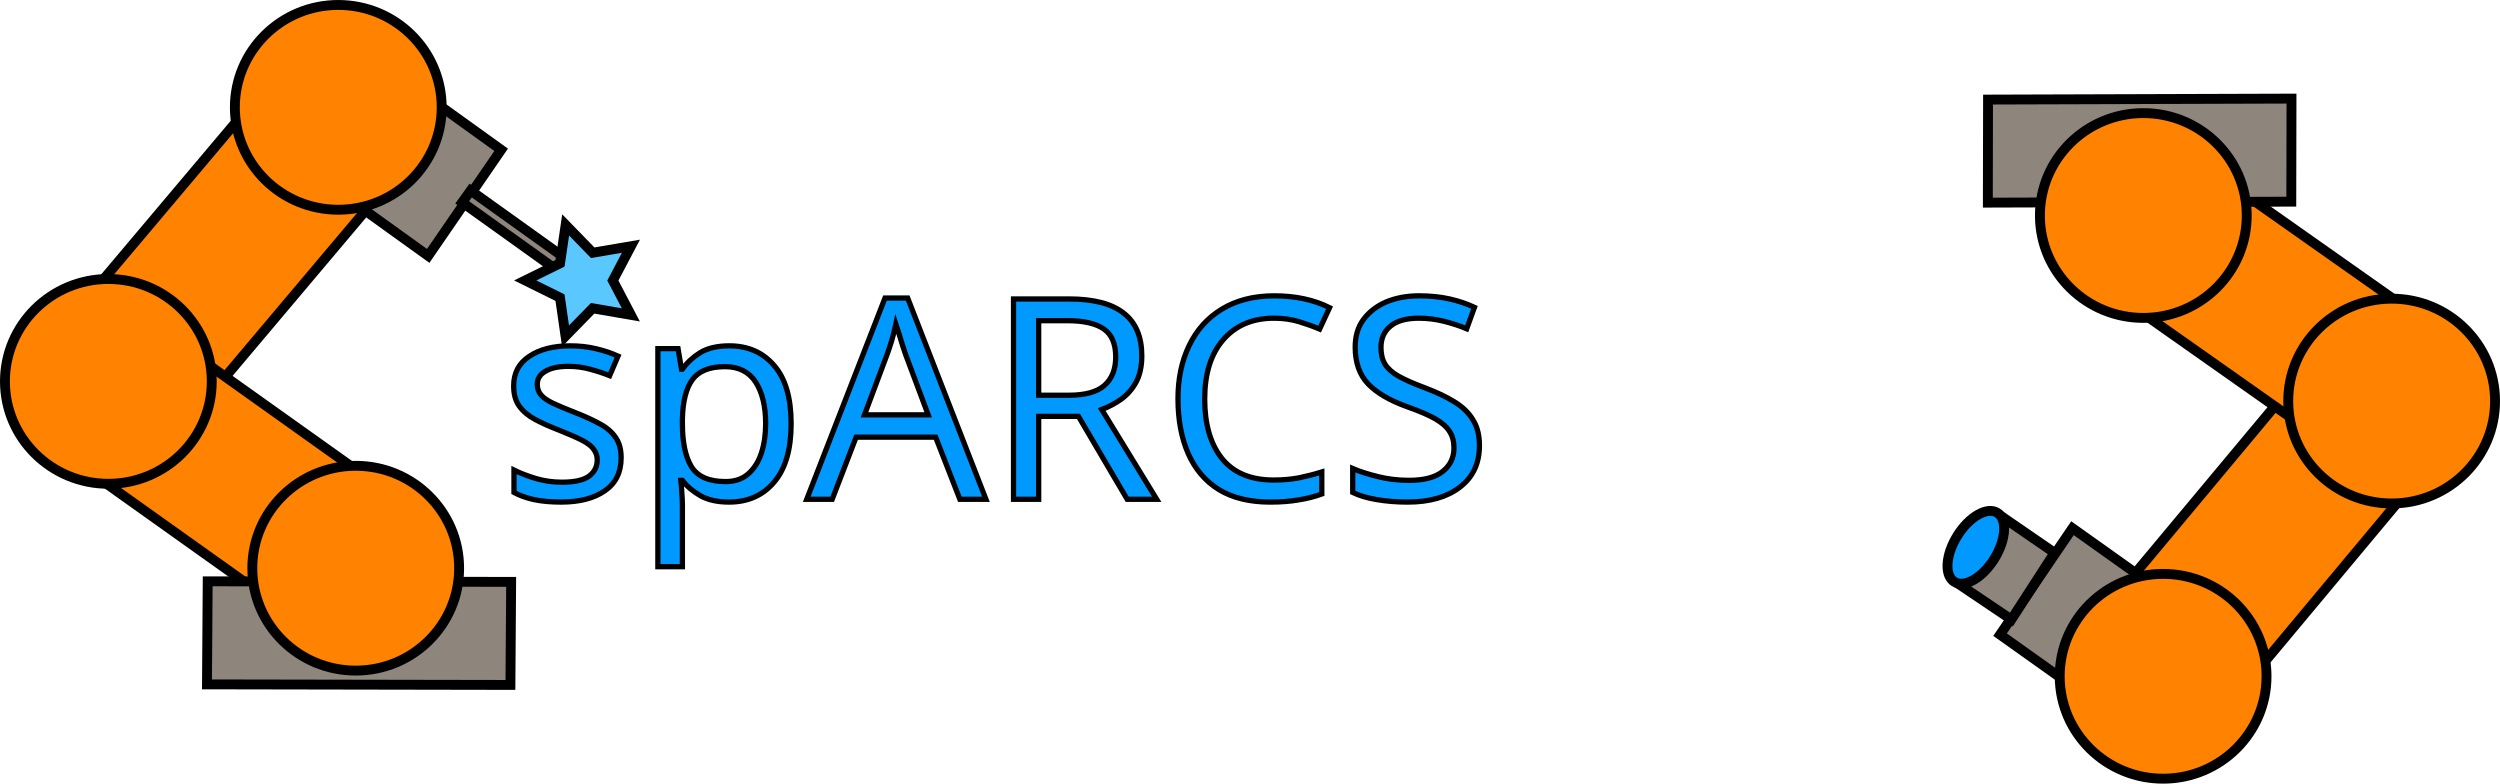
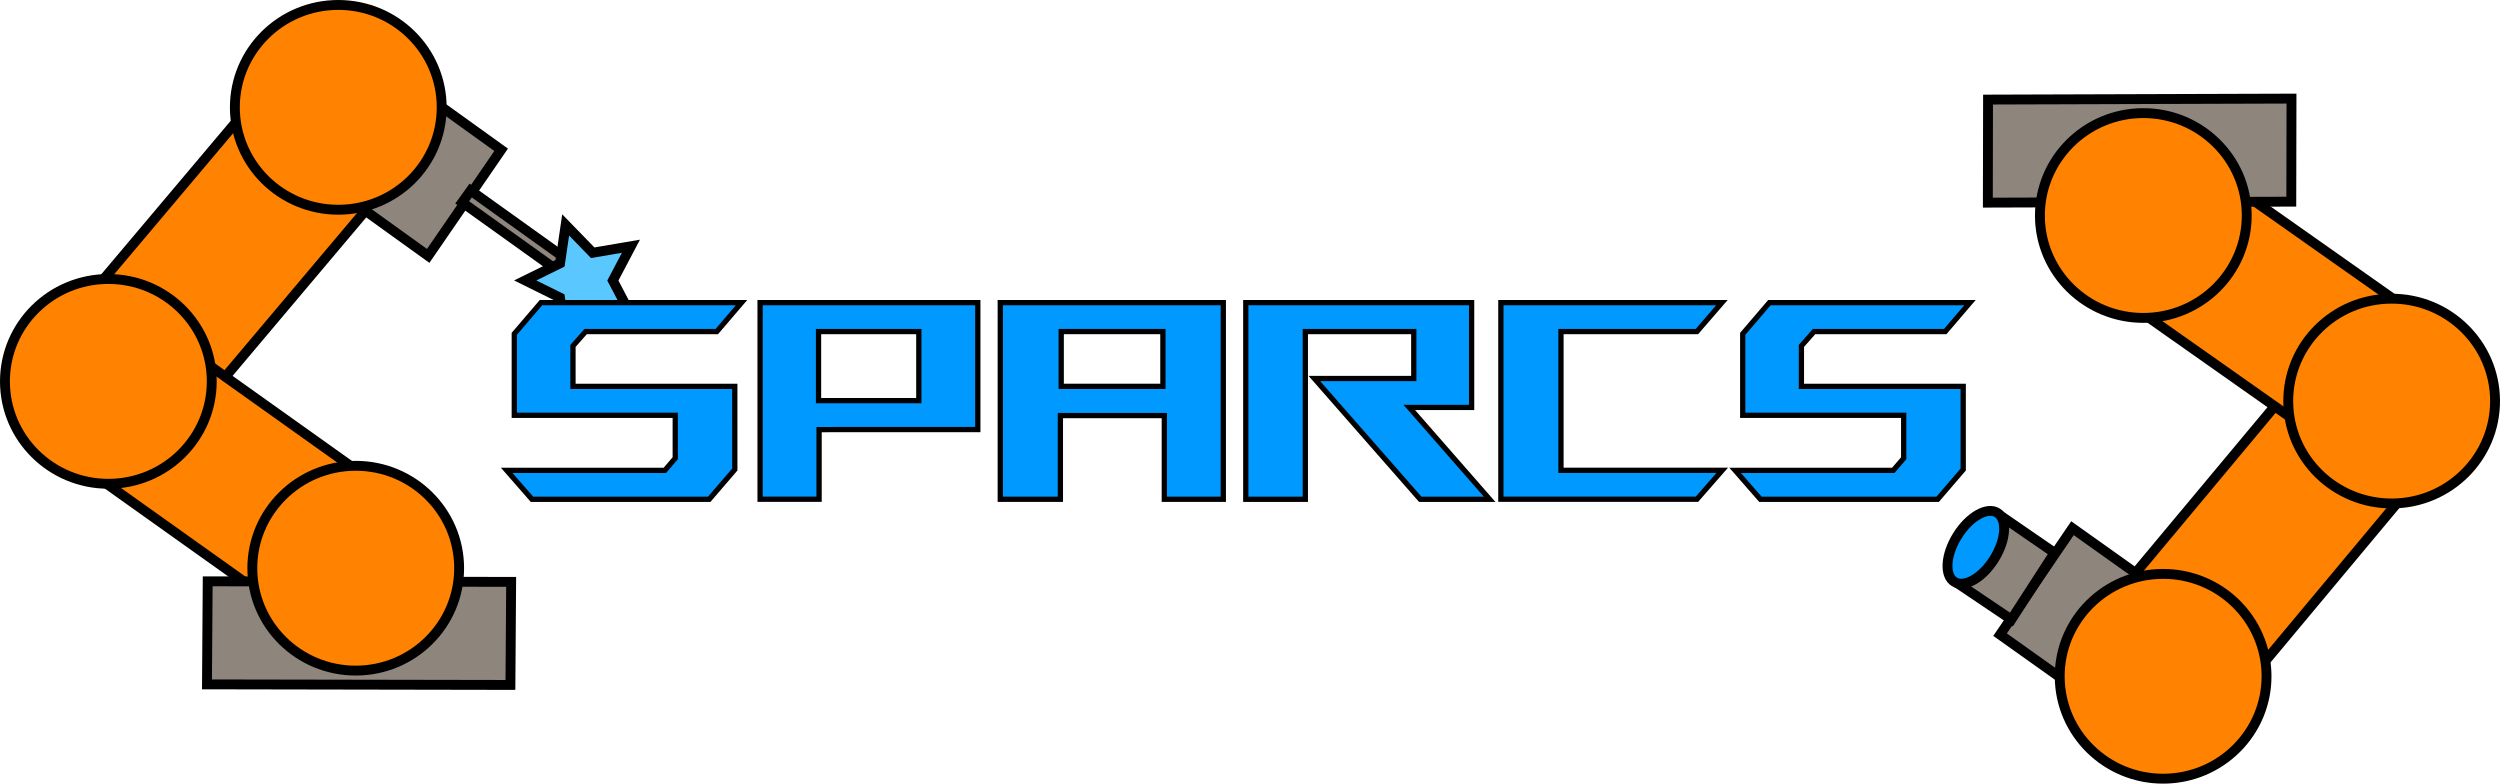
<svg xmlns="http://www.w3.org/2000/svg" width="125.76mm" height="39.42mm" viewBox="0 0 125.76 39.42" version="1.1" id="svg5">
  <defs id="defs2" />
  <g id="layer1" transform="translate(-19.4885,-19.07532)">
    <rect style="fill:#ff8200;fill-opacity:1;stroke:#000000;stroke-width:0.497;stroke-miterlimit:4;stroke-dasharray:none;stroke-opacity:1" id="rect1104" width="7.848" height="14.148" x="40.233" y="-2.369" transform="rotate(40.14302)" />
    <rect style="fill:#ff8200;fill-opacity:1;stroke:#000000;stroke-width:0.497;stroke-miterlimit:4;stroke-dasharray:none;stroke-opacity:1" id="rect1104-1" width="7.848" height="14.148" x="-20.949" y="42.192" transform="rotate(-54.54824)" />
    <rect style="fill:#8e857c;fill-opacity:1;stroke:#000000;stroke-width:0.497;stroke-miterlimit:4;stroke-dasharray:none;stroke-opacity:1" id="rect1104-1-6" width="6.477" height="4.246" x="-4.485" y="-51.92" transform="matrix(-0.5665104,0.8240546,-0.8119574,-0.5837166,0,0)" />
    <rect style="fill:#8e857c;fill-opacity:1;stroke:#000000;stroke-width:0.497;stroke-miterlimit:4;stroke-dasharray:none;stroke-opacity:1" id="rect1104-1-6-2" width="15.265" height="5.184" x="-45.541" y="-53.447" transform="matrix(-0.9999983,-0.0018593,0.0070336,-0.9999753,0,0)" />
    <ellipse style="fill:#ff8200;fill-opacity:1;stroke:#000000;stroke-width:0.497;stroke-miterlimit:4;stroke-dasharray:none;stroke-opacity:1" id="path846" cx="36.505" cy="24.475" rx="5.202" ry="5.151" />
    <ellipse style="fill:#ff8200;fill-opacity:1;stroke:#000000;stroke-width:0.497;stroke-miterlimit:4;stroke-dasharray:none;stroke-opacity:1" id="path846-1" cx="24.939" cy="38.261" rx="5.202" ry="5.151" />
    <ellipse style="fill:#ff8200;fill-opacity:1;stroke:#000000;stroke-width:0.497;stroke-miterlimit:4;stroke-dasharray:none;stroke-opacity:1" id="path846-1-2" cx="37.383" cy="47.658" rx="5.202" ry="5.151" />
    <rect style="fill:#8e857c;fill-opacity:1;stroke:#000000;stroke-width:0.497;stroke-miterlimit:4;stroke-dasharray:none;stroke-opacity:1" id="rect1777" width="6.061" height="0.73" x="51.781" y="-1.819" transform="rotate(35.59653)" />
    <rect style="fill:#ff8200;fill-opacity:1;stroke:#000000;stroke-width:0.497;stroke-miterlimit:4;stroke-dasharray:none;stroke-opacity:1" id="rect1104-4" width="7.848" height="14.148" x="-135.975" y="43.91" transform="rotate(-140.1491)" />
    <rect style="fill:#ff8200;fill-opacity:1;stroke:#000000;stroke-width:0.497;stroke-miterlimit:4;stroke-dasharray:none;stroke-opacity:1" id="rect1104-1-61" width="7.848" height="14.148" x="-52.661" y="-137.211" transform="rotate(125.1597)" />
    <rect style="fill:#8e857c;fill-opacity:1;stroke:#000000;stroke-width:0.497;stroke-miterlimit:4;stroke-dasharray:none;stroke-opacity:1" id="rect1104-1-6-7" width="6.477" height="4.246" x="28.05" y="128.021" transform="matrix(0.5623023,-0.8269317,0.8149224,0.57957,0,0)" />
    <rect style="fill:#8e857c;fill-opacity:1;stroke:#000000;stroke-width:0.497;stroke-miterlimit:4;stroke-dasharray:none;stroke-opacity:1" id="rect1104-1-6-2-4" width="15.265" height="5.184" x="119.543" y="24.472" transform="matrix(0.9999948,-0.0032383,-0.00193605,0.9999981,0,0)" />
    <ellipse style="fill:#ff8200;fill-opacity:1;stroke:#000000;stroke-width:0.497;stroke-miterlimit:4;stroke-dasharray:none;stroke-opacity:1" id="path846-5" cx="-128.03" cy="-53.749" rx="5.202" ry="5.151" transform="rotate(179.7079)" />
    <ellipse style="fill:#ff8200;fill-opacity:1;stroke:#000000;stroke-width:0.497;stroke-miterlimit:4;stroke-dasharray:none;stroke-opacity:1" id="path846-1-9" cx="-139.596" cy="-39.963" rx="5.202" ry="5.151" transform="rotate(179.7079)" />
    <ellipse style="fill:#ff8200;fill-opacity:1;stroke:#000000;stroke-width:0.497;stroke-miterlimit:4;stroke-dasharray:none;stroke-opacity:1" id="path846-1-2-3" cx="-127.152" cy="-30.565" rx="5.202" ry="5.151" transform="rotate(179.7079)" />
    <path style="fill:#8e857c;fill-opacity:1;stroke:#000000;stroke-width:0.497;stroke-linecap:butt;stroke-linejoin:miter;stroke-miterlimit:4;stroke-dasharray:none;stroke-opacity:1" d="m 120.024,44.948 2.814,1.936 -2.169,3.356 -2.762,-1.859" id="path2133" />
    <ellipse style="fill:#0099ff;fill-opacity:1;stroke:#000000;stroke-width:0.497;stroke-miterlimit:4;stroke-dasharray:none;stroke-opacity:1" id="path2018" cx="125.571" cy="-23.164" rx="1.095" ry="2.045" transform="rotate(31.85953)" />
    <path style="fill:#5ac8ff;fill-opacity:1;stroke:#000000;stroke-width:1.878;stroke-miterlimit:4;stroke-dasharray:none;stroke-opacity:1" id="path2435" d="m 205.106,140.217 -7.267,-1.255 -5.154,5.275 -1.052,-7.299 -6.609,-3.271 6.617,-3.256 1.069,-7.297 5.142,5.287 7.27,-1.238 -3.439,6.524 z" transform="matrix(0.2645833,0,0,0.2645833,-3.044584,-2.18376)" />
-     <text xml:space="preserve" style="font-style:normal;font-variant:normal;font-weight:normal;font-stretch:normal;font-size:14.131px;line-height:1.25;font-family:'ROG Fonts';-inkscape-font-specification:'ROG Fonts, Normal';font-variant-ligatures:normal;font-variant-caps:normal;font-variant-numeric:normal;font-variant-east-asian:normal;stroke-width:0.265;stroke-miterlimit:4;stroke-dasharray:none" x="44.61" y="44.191" id="text5360">
-       <tspan id="tspan5358" style="font-style:normal;font-variant:normal;font-weight:normal;font-stretch:normal;font-size:14.131px;font-family:'ROG Fonts';-inkscape-font-specification:'ROG Fonts, Normal';font-variant-ligatures:normal;font-variant-caps:normal;font-variant-numeric:normal;font-variant-east-asian:normal;fill:#0099ff;stroke:#000000;stroke-width:0.265;stroke-opacity:1;stroke-miterlimit:4;stroke-dasharray:none" x="44.61" y="44.191">spARCS</tspan>
-     </text>
+     <g aria-label="spARCS" id="text5360" style="font-size:14.131px;line-height:1.25;font-family:'ROG Fonts';-inkscape-font-specification:'ROG Fonts, Normal';stroke-width:0.265">
+       <path d="m 56.452,42.693 -1.286,1.498 h -8.917 l -1.272,-1.455 h 7.956 l 0.523,-0.608 v -2.162 h -8.097 v -4.098 l 1.342,-1.569 h 10.09 l -1.244,1.455 h -6.599 l -0.636,0.721 v 2.035 h 8.139 z" style="fill:#0099ff;stroke:#000000" id="path841" />
+       <path d="m 60.692,40.686 v 3.504 h -2.968 v -9.892 h 10.952 v 6.387 z m -0.028,-4.932 v 3.476 h 5.045 v -3.476 z" style="fill:#0099ff;stroke:#000000" id="path843" />
+       <path d="m 81.026,34.299 v 9.892 h -2.968 v -4.211 h -5.228 v 4.211 h -3.024 v -9.892 z m -8.154,1.455 v 2.756 h 5.115 v -2.756 z" style="fill:#0099ff;stroke:#000000" id="path845" />
+       <path d="m 94.422,44.191 h -3.49 l -5.327,-6.076 h 5.002 v -2.36 h -5.455 v 8.436 h -2.996 v -9.892 h 11.361 v 5.271 h -3.137 z" style="fill:#0099ff;stroke:#000000" id="path847" />
+       <path d="m 106.123,42.735 -1.272,1.455 h -9.863 v -9.892 h 11.121 l -1.258,1.455 h -6.839 v 6.981 z" style="fill:#0099ff;stroke:#000000" id="path849" />
+       <path d="m 118.247,42.693 -1.286,1.498 h -8.917 l -1.272,-1.455 h 7.956 l 0.523,-0.608 v -2.162 h -8.097 v -4.098 l 1.342,-1.569 h 10.09 l -1.244,1.455 h -6.599 l -0.636,0.721 v 2.035 h 8.139 z" style="fill:#0099ff;stroke:#000000" id="path851" />
+     </g>
  </g>
</svg>
